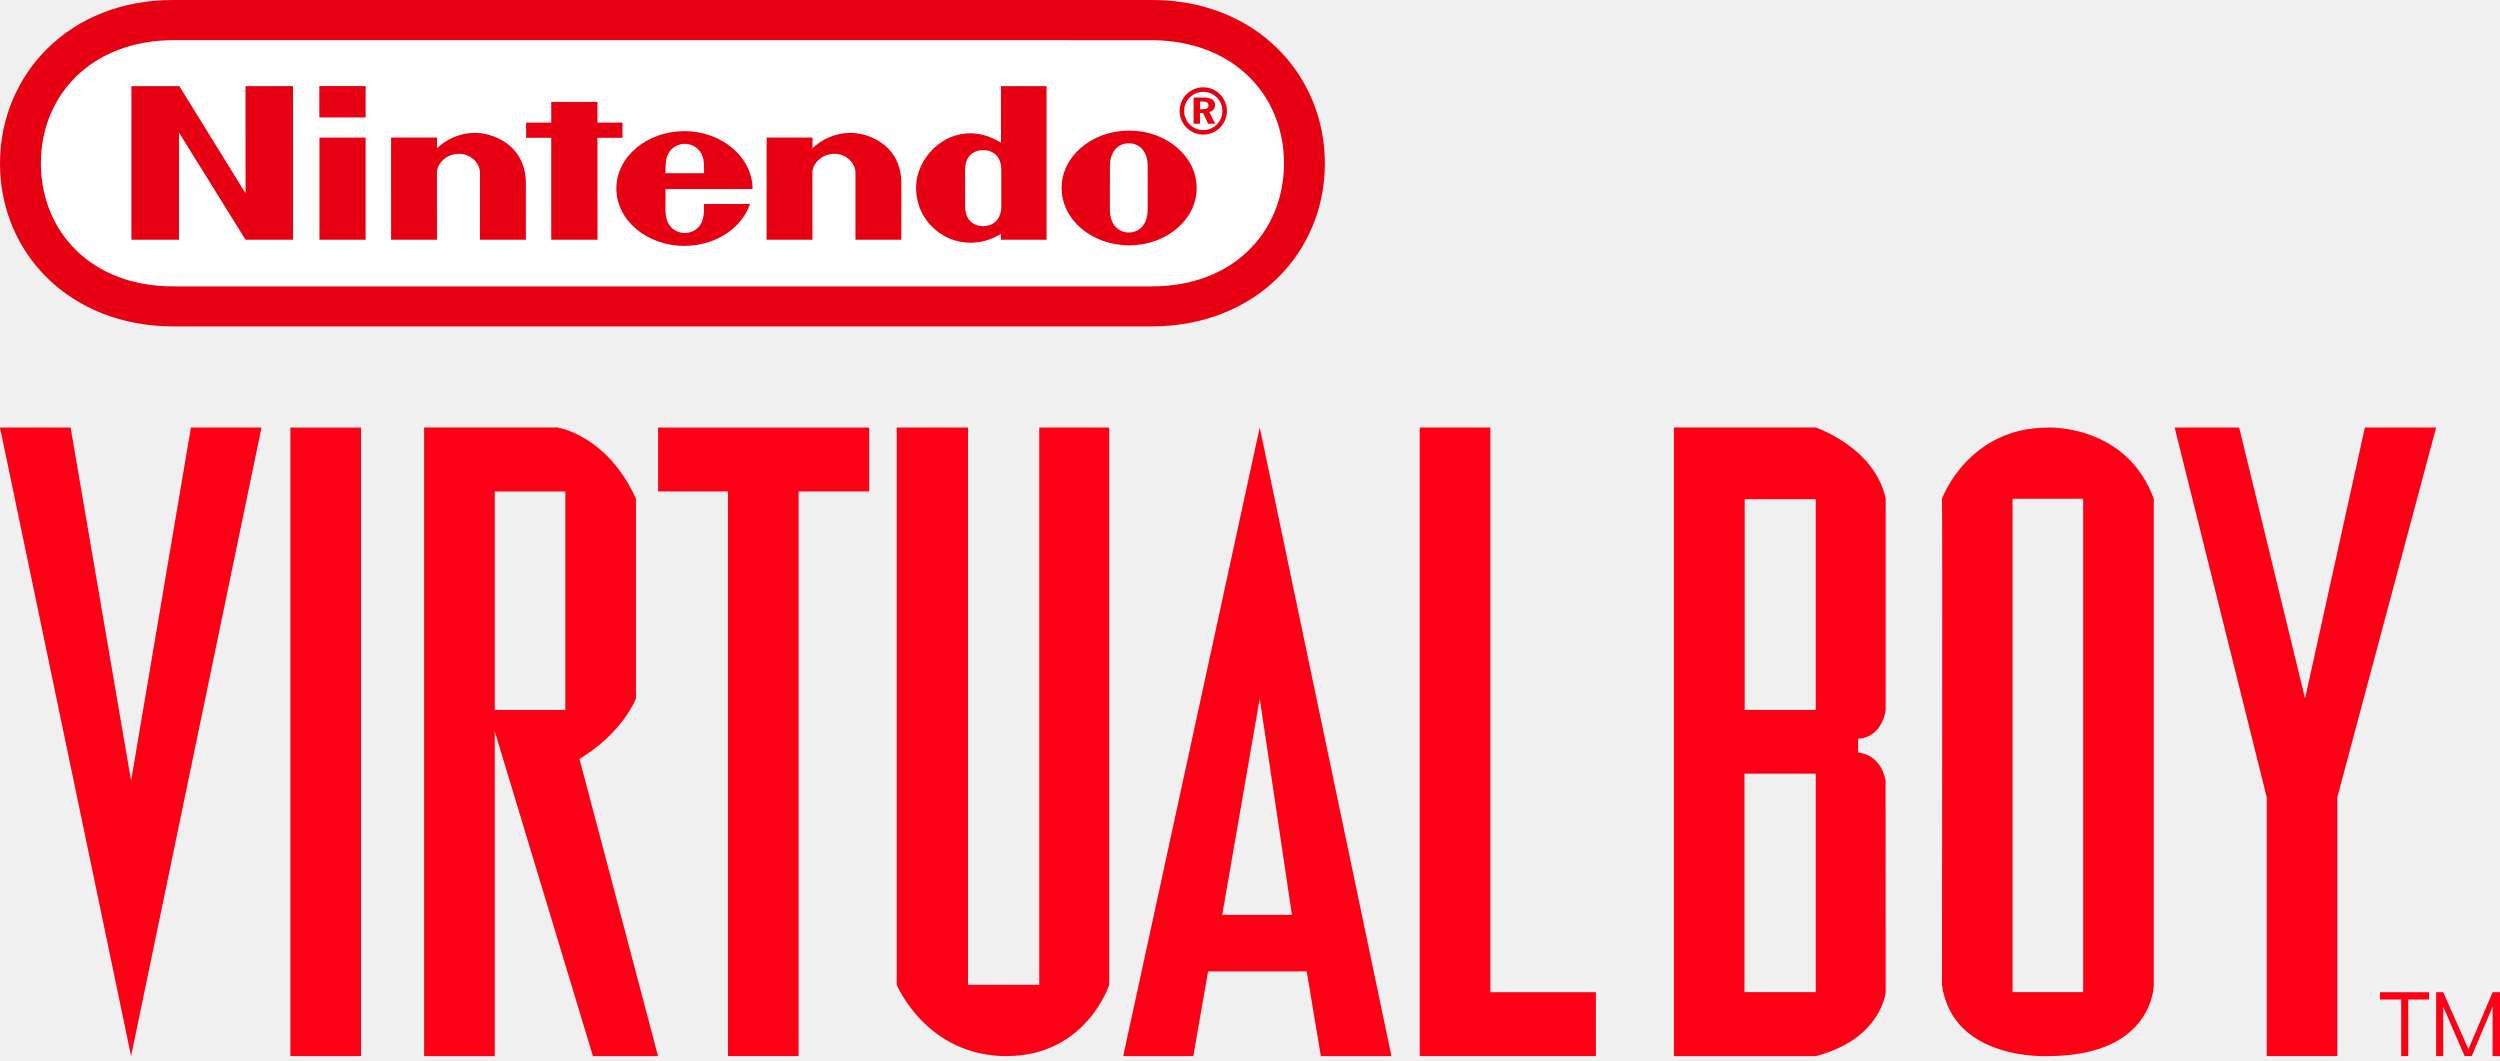
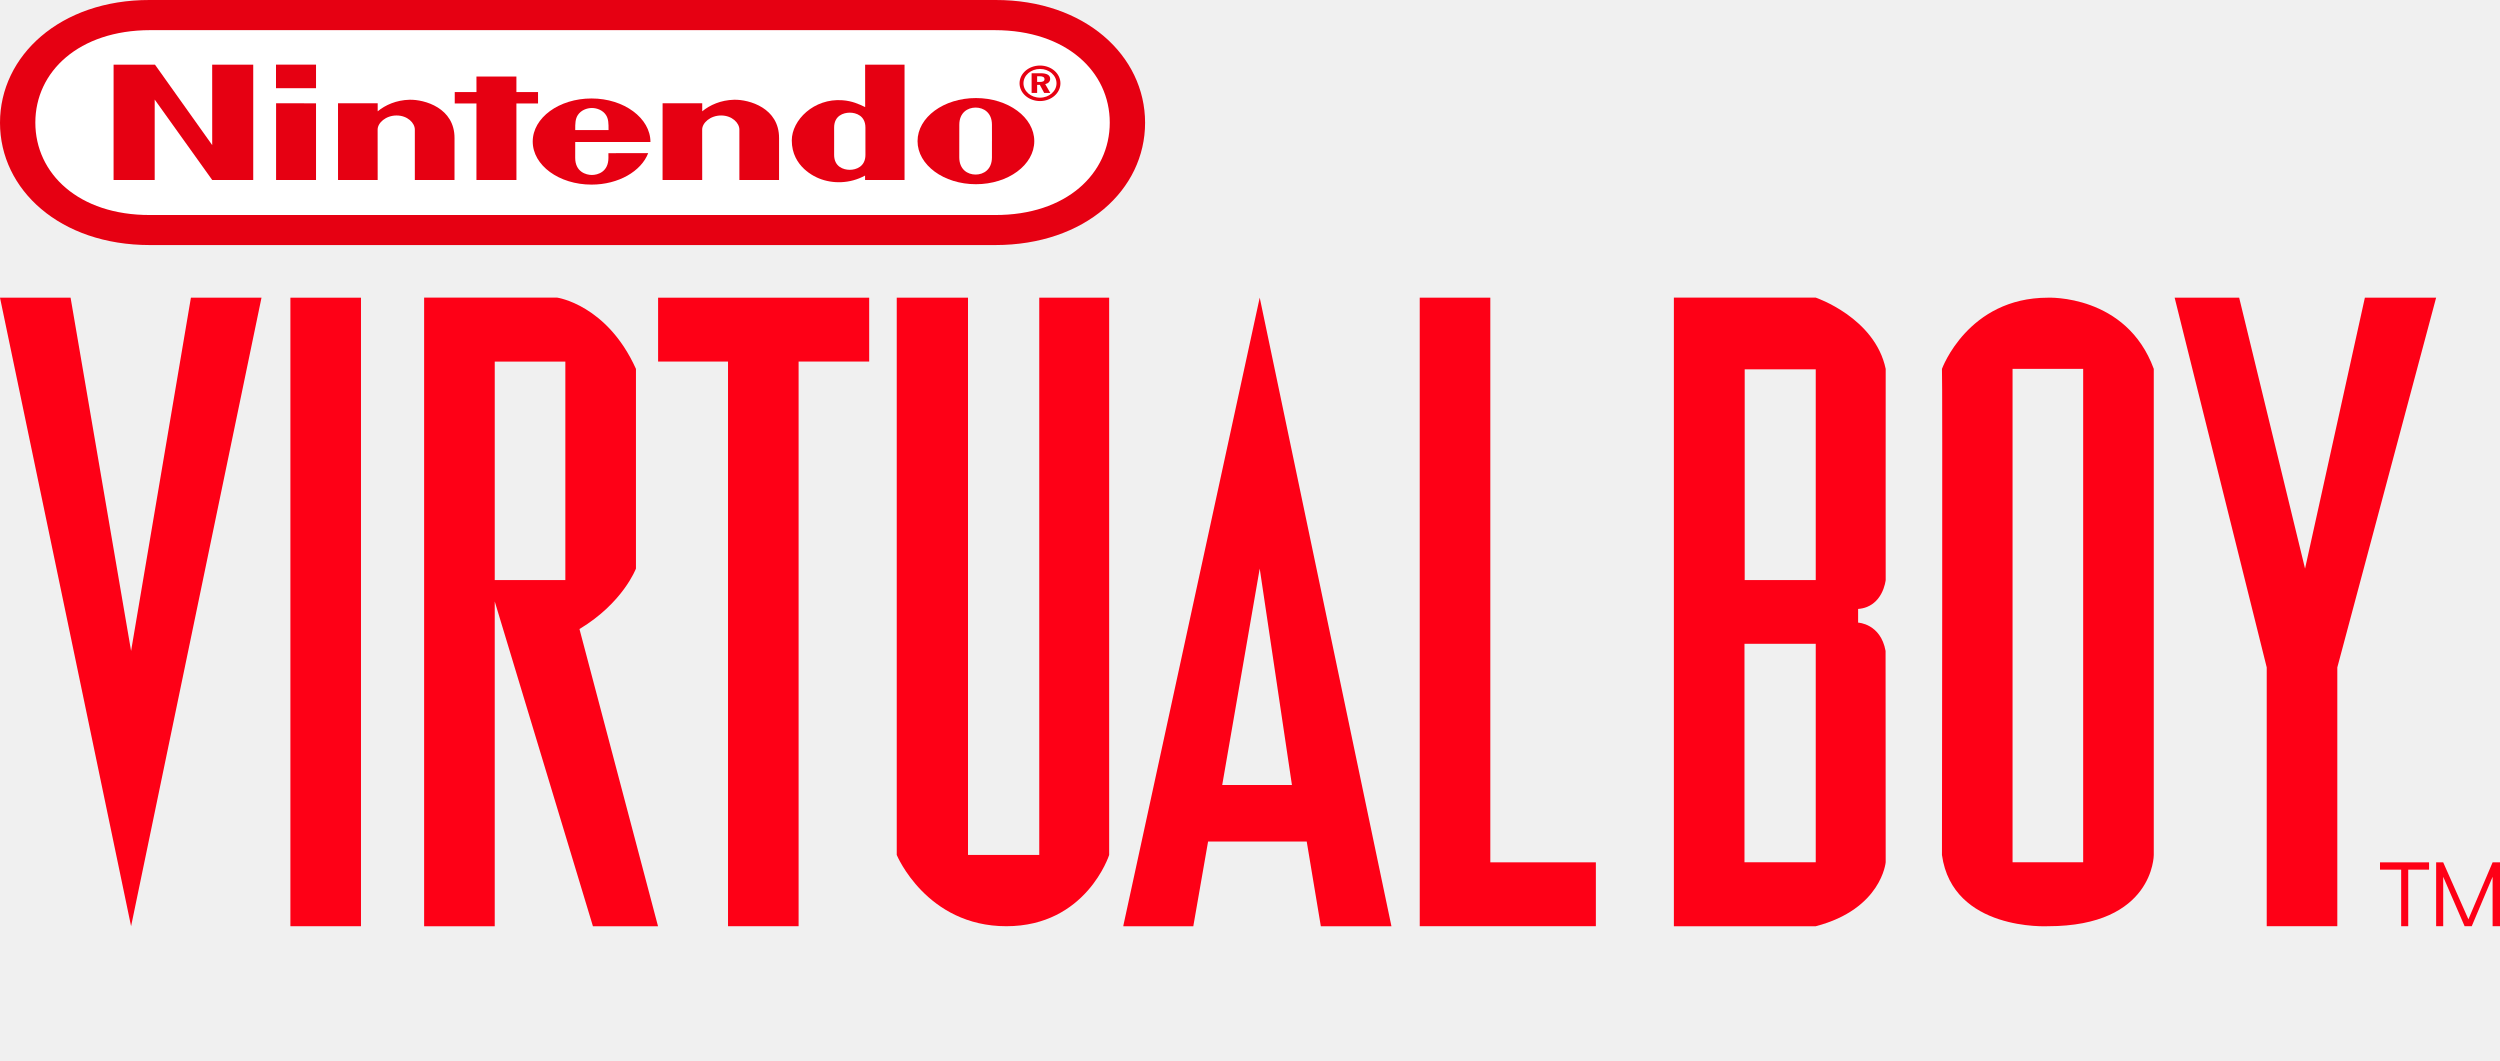
- <svg xmlns="http://www.w3.org/2000/svg" width="462" height="196" viewBox="0 0 462 196" fill="none">
-   <path d="M32.023 60.316C12.827 60.31 0 46.706 0 30.212C0 13.718 12.856 -0.042 31.993 9.71414e-05H212.841C231.978 -0.042 244.834 13.718 244.834 30.212C244.834 46.706 232.008 60.31 212.812 60.316H32.023Z" fill="#E60012" />
-   <path d="M32.081 7.42C16.884 7.449 7.556 17.606 7.556 30.173C7.556 42.736 16.826 52.978 32.081 52.922H212.753C228.008 52.975 237.281 42.736 237.281 30.173C237.281 17.61 227.953 7.452 212.756 7.423L32.081 7.42Z" fill="white" />
-   <path fill-rule="evenodd" clip-rule="evenodd" d="M217.994 20.503C217.994 18.091 219.951 16.133 222.364 16.133C224.776 16.133 226.734 18.091 226.734 20.503C226.734 22.916 224.776 24.873 222.364 24.873C219.951 24.873 217.994 22.916 217.994 20.503ZM222.364 24.041C224.315 24.041 225.898 22.457 225.898 20.506C225.898 18.552 224.315 16.972 222.364 16.972C220.413 16.972 218.83 18.555 218.83 20.506C218.83 22.457 220.413 24.041 222.364 24.041Z" fill="#E60012" />
-   <path fill-rule="evenodd" clip-rule="evenodd" d="M224.539 19.421C224.539 18.494 223.853 18.026 222.472 18.026H220.573V22.867H221.753V20.884H222.328L223.255 22.867H224.565L223.483 20.705C224.143 20.539 224.539 20.058 224.539 19.421ZM222.328 20.175H221.753V18.767H222.27C222.979 18.767 223.327 18.985 223.327 19.489C223.327 19.97 223.002 20.175 222.328 20.175Z" fill="#E60012" />
-   <path fill-rule="evenodd" clip-rule="evenodd" d="M130.09 38.844C130.09 37.784 130.084 37.7 130.084 37.7L138.589 37.693C137.104 42.151 132.236 45.438 126.475 45.438C119.53 45.438 113.902 40.694 113.902 34.838C113.902 28.983 119.53 24.236 126.475 24.236C133.42 24.236 139.074 29.087 139.074 34.942C139.074 34.952 122.989 34.946 122.989 34.946C122.989 34.946 122.983 37.81 122.983 38.844C122.983 42.297 125.295 43.064 126.556 43.064C127.818 43.064 130.09 42.297 130.09 38.844ZM123.555 28.303C123.012 29.246 122.976 30.352 122.989 32.006L130.113 32.01C130.126 30.355 130.103 29.249 129.56 28.303C128.894 27.14 127.669 26.587 126.558 26.58C126.558 26.58 126.559 26.58 126.559 26.58H126.556C126.557 26.58 126.557 26.58 126.558 26.58C125.446 26.587 124.221 27.14 123.555 28.303Z" fill="#E60012" />
-   <path d="M156.95 24.551C160.143 24.46 166.619 26.551 166.574 34.026C166.567 35.352 166.57 44.3 166.57 44.3H158.088C158.088 44.3 158.088 33.08 158.088 31.899C158.088 30.254 156.514 28.424 154.186 28.424C151.861 28.424 150.132 30.254 150.132 31.899C150.132 32.706 150.141 44.3 150.141 44.3H141.665L141.672 25.419L150.145 25.413C150.145 25.413 150.135 26.931 150.145 27.399C151.777 25.842 154.131 24.632 156.95 24.551L156.95 24.551Z" fill="#E60012" />
-   <path d="M87.559 24.551C90.752 24.46 97.229 26.551 97.183 34.026C97.177 35.352 97.18 44.3 97.18 44.3H88.697C88.697 44.3 88.697 33.08 88.697 31.899C88.697 30.254 87.123 28.424 84.795 28.424C82.471 28.424 80.741 30.254 80.741 31.899C80.741 32.706 80.751 44.3 80.751 44.3H72.274L72.271 25.419L80.754 25.413C80.754 25.413 80.744 26.931 80.754 27.399C82.386 25.842 84.737 24.632 87.559 24.551L87.559 24.551Z" fill="#E60012" />
-   <path fill-rule="evenodd" clip-rule="evenodd" d="M193.404 15.912H184.977H184.977C184.977 15.912 184.977 21.989 184.983 26.359C183.618 25.591 182.177 24.853 180.152 24.674C173.997 24.135 169.295 29.578 169.295 34.562C169.295 41.133 174.364 43.565 175.135 43.923C178.006 45.262 181.693 45.265 184.96 43.214C184.96 43.389 184.964 44.306 184.964 44.306H193.404V15.912ZM185.039 31.395V34.77H185.039C185.039 34.77 185.042 36.906 185.042 38.119C185.042 41.035 183.023 41.8 181.693 41.8C180.337 41.8 178.347 41.035 178.347 38.119C178.347 37.114 178.351 34.76 178.351 34.76C178.351 34.76 178.347 32.364 178.347 31.395C178.347 28.475 180.337 27.731 181.696 27.731C183.023 27.731 185.039 28.475 185.039 31.395Z" fill="#E60012" />
-   <path fill-rule="evenodd" clip-rule="evenodd" d="M196.184 34.738C196.184 28.882 201.77 24.135 208.663 24.135C215.556 24.135 221.142 28.882 221.142 34.738C221.142 40.593 215.556 45.34 208.663 45.34C201.773 45.34 196.184 40.593 196.184 34.738ZM212.09 38.714C212.09 37.57 212.093 34.715 212.093 34.715L212.096 34.725C212.088 34.109 212.089 32.595 212.09 31.435C212.09 31.168 212.09 30.92 212.09 30.706C212.09 27.708 210.305 26.476 208.601 26.476C206.901 26.476 205.112 27.708 205.112 30.706C205.112 31.851 205.106 34.643 205.106 34.643C205.106 34.643 205.102 37.57 205.102 38.714C205.102 41.725 206.887 42.967 208.601 42.967C210.311 42.967 212.09 41.725 212.09 38.714Z" fill="#E60012" />
-   <path d="M59.012 21.709V15.906H67.57V21.709H59.012Z" fill="#E60012" />
-   <path d="M59.032 44.306V25.422L67.57 25.426V44.306L59.032 44.306Z" fill="#E60012" />
-   <path d="M101.869 44.307L101.872 25.462H97.229V22.659L101.875 22.656L101.869 18.832H110.413V22.652H115.037V25.462H110.413L110.42 44.306L101.869 44.307Z" fill="#E60012" />
-   <path d="M24.284 44.306L24.287 15.912H33.134L45.373 35.713L45.366 15.912H54.145V44.306H45.379L33.076 24.506V44.306H24.284Z" fill="#E60012" />
-   <path d="M0 79.013L24.225 195.164L48.325 79.013H35.281L24.225 144.294L13.044 79.013H0Z" fill="#FE0016" />
-   <path d="M53.666 79.013H66.71V195.165H53.666V79.013Z" fill="#FE0016" />
-   <path d="M78.379 79V195.169H91.428V135.147L109.573 195.168H121.603L107.086 140.244C115.151 135.406 117.525 129.072 117.525 129.072V92.17C112.181 80.306 102.967 79 102.967 79H78.379ZM91.428 90.824H104.476V131.192H91.428V90.824V90.824Z" fill="#FE0016" />
-   <path d="M121.618 79.013H160.626V90.814H147.581V195.164H134.538V90.815H121.618V79.013Z" fill="#FE0016" />
-   <path d="M232.797 79L207.596 195.046V195.168H220.522L223.254 179.511H241.481L244.09 195.168H257.138L232.797 79ZM232.797 129.071L238.75 169.071H225.864L232.797 129.071Z" fill="#FE0016" />
-   <path d="M262.366 79.013H275.411V183.362H294.916V195.164H262.368L262.366 79.013Z" fill="#FE0016" />
-   <path d="M401.874 79.013H413.799L425.973 129.078L437.029 79.013H450.195L431.935 147.337V195.164H418.891V147.338L401.874 79.013Z" fill="#FE0016" />
-   <path d="M378.465 79.013C363.64 79.013 358.874 92.171 358.874 92.171C358.996 92.357 358.874 179.514 358.874 181.999C360.84 196.118 378.465 195.164 378.465 195.164C398.023 195.164 398.017 181.999 398.017 181.999V92.17C392.96 78.362 378.465 79.013 378.465 79.013ZM371.921 92.17H384.97V183.343H371.921V92.17Z" fill="#FE0016" />
-   <path d="M165.718 79.013H178.887V181.997H192.055V79.013H204.974V181.997C204.974 181.997 200.75 195.165 185.968 195.165C171.185 195.165 165.718 181.997 165.718 181.997V79.013Z" fill="#FE0016" />
-   <path d="M309.332 79V195.169H335.55C347.719 192 348.475 183.343 348.475 183.343C348.475 183.343 348.455 152.315 348.455 144.294C347.542 139.231 343.379 139.061 343.379 139.061C343.379 139.061 343.362 137.649 343.379 136.533C347.979 136.181 348.476 131.191 348.476 131.191C348.476 131.191 348.457 100.193 348.476 92.169C346.485 82.694 335.55 79 335.55 79H309.332ZM322.42 92.251H335.549V131.191H322.42V92.251ZM322.38 142.977H335.549V183.343H322.38V142.977Z" fill="#FE0016" />
-   <path d="M439.826 183.363H448.892V184.712H445.042V195.164H443.736V184.712H439.824V183.363H439.826Z" fill="#FE0016" />
-   <path d="M450.198 195.164V183.363H451.503L456.162 193.891L460.633 183.363H462V195.164H460.633V186.03L456.778 195.164H455.46L451.505 186.03V195.164H450.198Z" fill="#FE0016" />
+ <svg xmlns="http://www.w3.org/2000/svg" width="462" height="196" viewBox="0 0 462 196" fill="none" version="1.1" id="svg52">
+   <defs id="defs56" />
+   <path d="M 27.677,45.287 C 11.086,45.282 0,35.068 0,22.684 0,10.3 11.111,-0.032 27.652,7.2936325e-5 H 183.96 C 200.5,-0.032 211.612,10.3 211.612,22.684 c 0,12.384 -11.086,22.598 -27.677,22.603 z" id="path2" style="fill:#e60012;stroke-width:0.806" />
+   <path d="M 27.728,5.571 C 14.593,5.593 6.531,13.219 6.531,22.654 c 0,9.433 8.012,17.123 21.197,17.081 H 183.884 c 13.185,0.039 21.2,-7.648 21.2,-17.081 0,-9.433 -8.062,-17.059 -21.197,-17.081 z" id="path4" style="fill:#ffffff;stroke-width:0.806" />
+   <path d="m 188.414,15.394 c 0,-1.811 1.691,-3.281 3.777,-3.281 2.085,0 3.777,1.47 3.777,3.281 0,1.811 -1.692,3.281 -3.777,3.281 -2.086,0 -3.777,-1.47 -3.777,-3.281 z m 3.777,2.656 c 1.686,0 3.054,-1.189 3.054,-2.654 0,-1.467 -1.368,-2.654 -3.054,-2.654 -1.686,0 -3.054,1.189 -3.054,2.654 0,1.465 1.368,2.654 3.054,2.654 z" id="path6" style="clip-rule:evenodd;fill:#e60012;fill-rule:evenodd;stroke-width:0.806" />
+   <path d="m 194.07,14.581 c 0,-0.696 -0.593,-1.047 -1.787,-1.047 h -1.641 v 3.635 h 1.02 v -1.489 h 0.497 l 0.801,1.489 h 1.132 l -0.935,-1.623 c 0.57,-0.125 0.913,-0.486 0.913,-0.964 z m -1.911,0.566 h -0.497 v -1.057 h 0.447 c 0.613,0 0.914,0.164 0.914,0.542 0,0.361 -0.281,0.515 -0.863,0.515 z" id="path8" style="clip-rule:evenodd;fill:#e60012;fill-rule:evenodd;stroke-width:0.806" />
+   <path d="m 112.438,29.165 c 0,-0.796 -0.005,-0.859 -0.005,-0.859 l 7.351,-0.005 c -1.283,3.347 -5.491,5.815 -10.47,5.815 -6.003,0 -10.867,-3.562 -10.867,-7.958 0,-4.397 4.864,-7.961 10.867,-7.961 6.003,0 10.889,3.642 10.889,8.039 0,0.007 -13.902,0.003 -13.902,0.003 0,0 -0.005,2.151 -0.005,2.927 0,2.593 1.998,3.169 3.088,3.169 1.091,0 3.054,-0.576 3.054,-3.169 z m -5.648,-7.914 c -0.469,0.708 -0.5,1.538 -0.489,2.781 l 6.157,0.003 c 0.011,-1.243 -0.009,-2.073 -0.478,-2.783 -0.576,-0.874 -1.634,-1.288 -2.595,-1.294 0,0 8.6e-4,0 8.6e-4,0 h -0.003 c 8.6e-4,0 8.6e-4,0 0.002,0 -0.961,0.005 -2.02,0.42 -2.596,1.294 z" id="path10" style="clip-rule:evenodd;fill:#e60012;fill-rule:evenodd;stroke-width:0.806" />
+   <path d="m 135.653,18.434 c 2.76,-0.068 8.357,1.501 8.318,7.114 -0.006,0.996 -0.003,7.714 -0.003,7.714 h -7.331 c 0,0 0,-8.425 0,-9.311 0,-1.235 -1.36,-2.61 -3.373,-2.61 -2.01,0 -3.504,1.374 -3.504,2.61 0,0.605 0.008,9.311 0.008,9.311 h -7.326 l 0.006,-14.176 7.323,-0.005 c 0,0 -0.009,1.14 0,1.492 1.411,-1.169 3.445,-2.078 5.882,-2.139 z" id="path12" style="fill:#e60012;stroke-width:0.806" />
+   <path d="m 75.678,18.434 c 2.76,-0.068 8.357,1.501 8.318,7.114 -0.006,0.996 -0.003,7.714 -0.003,7.714 h -7.332 c 0,0 0,-8.425 0,-9.311 0,-1.235 -1.36,-2.61 -3.372,-2.61 -2.009,0 -3.504,1.374 -3.504,2.61 0,0.605 0.009,9.311 0.009,9.311 h -7.326 l -0.003,-14.176 7.332,-0.005 c 0,0 -0.008,1.14 0,1.492 1.411,-1.169 3.442,-2.078 5.882,-2.139 z" id="path14" style="fill:#e60012;stroke-width:0.806" />
+   <path d="m 167.16,11.947 h -7.284 v 0 c 0,0 0,4.563 0.005,7.844 -1.18,-0.576 -2.425,-1.13 -4.175,-1.265 -5.32,-0.405 -9.384,3.681 -9.384,7.424 0,4.934 4.381,6.76 5.048,7.028 2.481,1.006 5.668,1.008 8.492,-0.532 0,0.132 0.003,0.82 0.003,0.82 h 7.295 z m -7.23,11.625 v 2.534 0 c 0,0 0.003,1.604 0.003,2.514 0,2.19 -1.745,2.763 -2.895,2.763 -1.172,0 -2.892,-0.574 -2.892,-2.763 0,-0.754 0.003,-2.522 0.003,-2.522 0,0 -0.003,-1.799 -0.003,-2.527 0,-2.192 1.72,-2.751 2.895,-2.751 1.147,0 2.889,0.559 2.889,2.751 z" id="path16" style="clip-rule:evenodd;fill:#e60012;fill-rule:evenodd;stroke-width:0.806" />
+   <path d="m 169.563,26.082 c 0,-4.397 4.828,-7.961 10.786,-7.961 5.958,0 10.786,3.564 10.786,7.961 0,4.397 -4.828,7.961 -10.786,7.961 -5.955,0 -10.786,-3.564 -10.786,-7.961 z m 13.748,2.986 c 0,-0.859 0.003,-3.003 0.003,-3.003 l 0.003,0.007 c -0.007,-0.462 -0.006,-1.599 -0.005,-2.47 0,-0.2 0,-0.387 0,-0.547 0,-2.251 -1.543,-3.176 -3.016,-3.176 -1.469,0 -3.016,0.925 -3.016,3.176 0,0.859 -0.005,2.956 -0.005,2.956 0,0 -0.003,2.197 -0.003,3.056 0,2.261 1.543,3.193 3.024,3.193 1.478,0 3.016,-0.933 3.016,-3.193 z" id="path18" style="clip-rule:evenodd;fill:#e60012;fill-rule:evenodd;stroke-width:0.806" />
+   <path d="m 51.005,16.3 v -4.357 h 7.396 v 4.357 z" id="path20" style="fill:#e60012;stroke-width:0.806" />
+   <path d="M 51.021,33.266 V 19.088 l 7.38,0.003 V 33.266 Z" id="path22" style="fill:#e60012;stroke-width:0.806" />
+   <path d="m 88.046,33.267 0.003,-14.149 h -4.013 v -2.104 l 4.016,-0.003 -0.005,-2.871 h 7.385 v 2.868 h 3.997 v 2.109 h -3.997 l 0.006,14.149 z" id="path24" style="fill:#e60012;stroke-width:0.806" />
+   <path d="m 20.989,33.266 0.003,-21.319 h 7.647 l 10.577,14.867 -0.006,-14.867 h 7.587 v 21.319 h -7.576 L 28.588,18.399 v 14.867 z" id="path26" style="fill:#e60012;stroke-width:0.806" />
+   <path d="M 0,55.013 24.225,171.164 48.325,55.013 H 35.281 L 24.225,120.294 13.044,55.013 Z" id="path28" style="fill:#fe0016" />
+   <path d="M 53.666,55.013 H 66.71 V 171.165 H 53.666 Z" id="path30" style="fill:#fe0016" />
+   <path d="m 78.379,55 v 116.169 h 13.048 v -60.022 l 18.145,60.021 h 12.03 l -14.517,-54.924 c 8.065,-4.838 10.439,-11.172 10.439,-11.172 V 68.17 C 112.181,56.306 102.967,55 102.967,55 Z M 91.428,66.824 H 104.476 V 107.192 H 91.428 Z" id="path32" style="fill:#fe0016" />
+   <path d="m 121.618,55.013 h 39.008 V 66.814 h -13.045 v 104.35 H 134.538 V 66.815 h -12.92 z" id="path34" style="fill:#fe0016" />
+   <path d="m 232.797,55 -25.201,116.046 v 0.122 h 12.926 l 2.732,-15.657 h 18.227 l 2.609,15.657 h 13.048 z m 0,50.071 5.953,40 h -12.886 z" id="path36" style="fill:#fe0016" />
+   <path d="m 262.366,55.013 h 13.045 V 159.362 h 19.505 v 11.802 h -32.548 z" id="path38" style="fill:#fe0016" />
+   <path d="m 401.874,55.013 h 11.925 l 12.174,50.065 11.056,-50.065 h 13.166 l -18.26,68.324 v 47.827 h -13.044 v -47.826 z" id="path40" style="fill:#fe0016" />
+   <path d="m 378.465,55.013 c -14.825,0 -19.591,13.158 -19.591,13.158 0.122,0.187 0,87.344 0,89.829 1.966,14.119 19.591,13.165 19.591,13.165 19.558,0 19.552,-13.165 19.552,-13.165 V 68.17 C 392.96,54.362 378.465,55.013 378.465,55.013 Z m -6.544,13.157 h 13.049 v 91.173 h -13.049 z" id="path42" style="fill:#fe0016" />
+   <path d="m 165.718,55.013 h 13.169 V 157.997 h 13.168 V 55.013 h 12.919 V 157.997 c 0,0 -4.224,13.168 -19.006,13.168 -14.783,0 -20.25,-13.168 -20.25,-13.168 z" id="path44" style="fill:#fe0016" />
+   <path d="m 309.332,55 v 116.169 h 26.218 c 12.169,-3.169 12.925,-11.826 12.925,-11.826 0,0 -0.02,-31.028 -0.02,-39.049 -0.913,-5.063 -5.076,-5.233 -5.076,-5.233 0,0 -0.017,-1.412 0,-2.528 4.6,-0.352 5.097,-5.342 5.097,-5.342 0,0 -0.019,-30.998 0,-39.022 C 346.485,58.694 335.55,55 335.55,55 Z m 13.088,13.251 h 13.129 V 107.191 H 322.42 Z m -0.04,50.727 h 13.169 v 40.366 H 322.38 Z" id="path46" style="fill:#fe0016" />
+   <path d="m 439.826,159.363 h 9.066 v 1.349 h -3.85 v 10.452 h -1.306 v -10.452 h -3.912 v -1.349 z" id="path48" style="fill:#fe0016" />
+   <path d="m 450.198,171.164 v -11.801 h 1.305 l 4.659,10.528 4.471,-10.528 H 462 v 11.801 h -1.367 v -9.134 l -3.855,9.134 h -1.318 l -3.955,-9.134 v 9.134 z" id="path50" style="fill:#fe0016" />
</svg>
